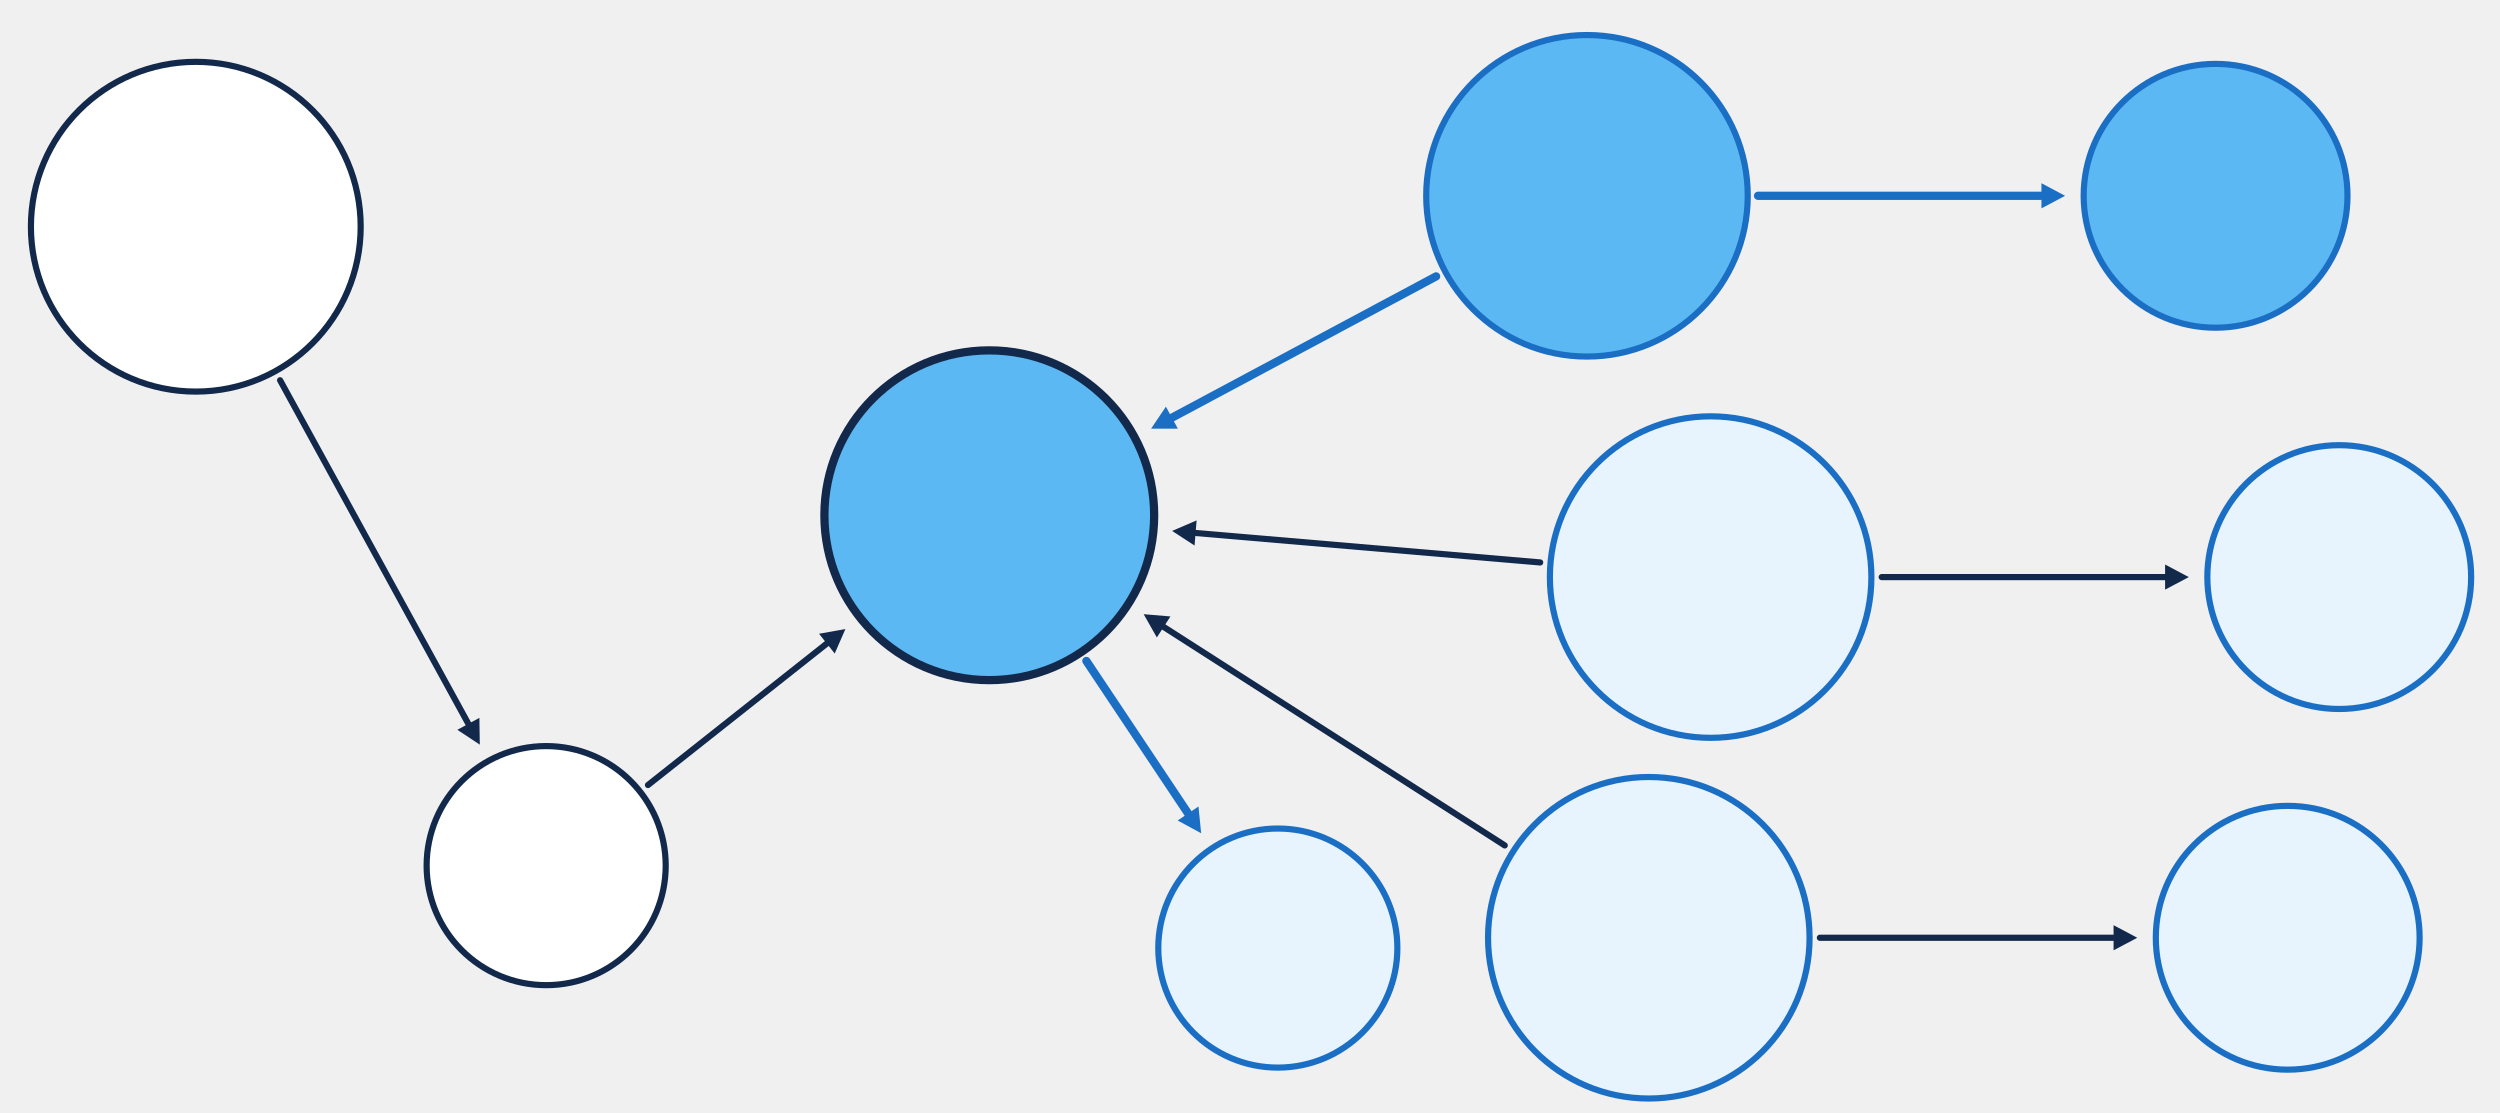
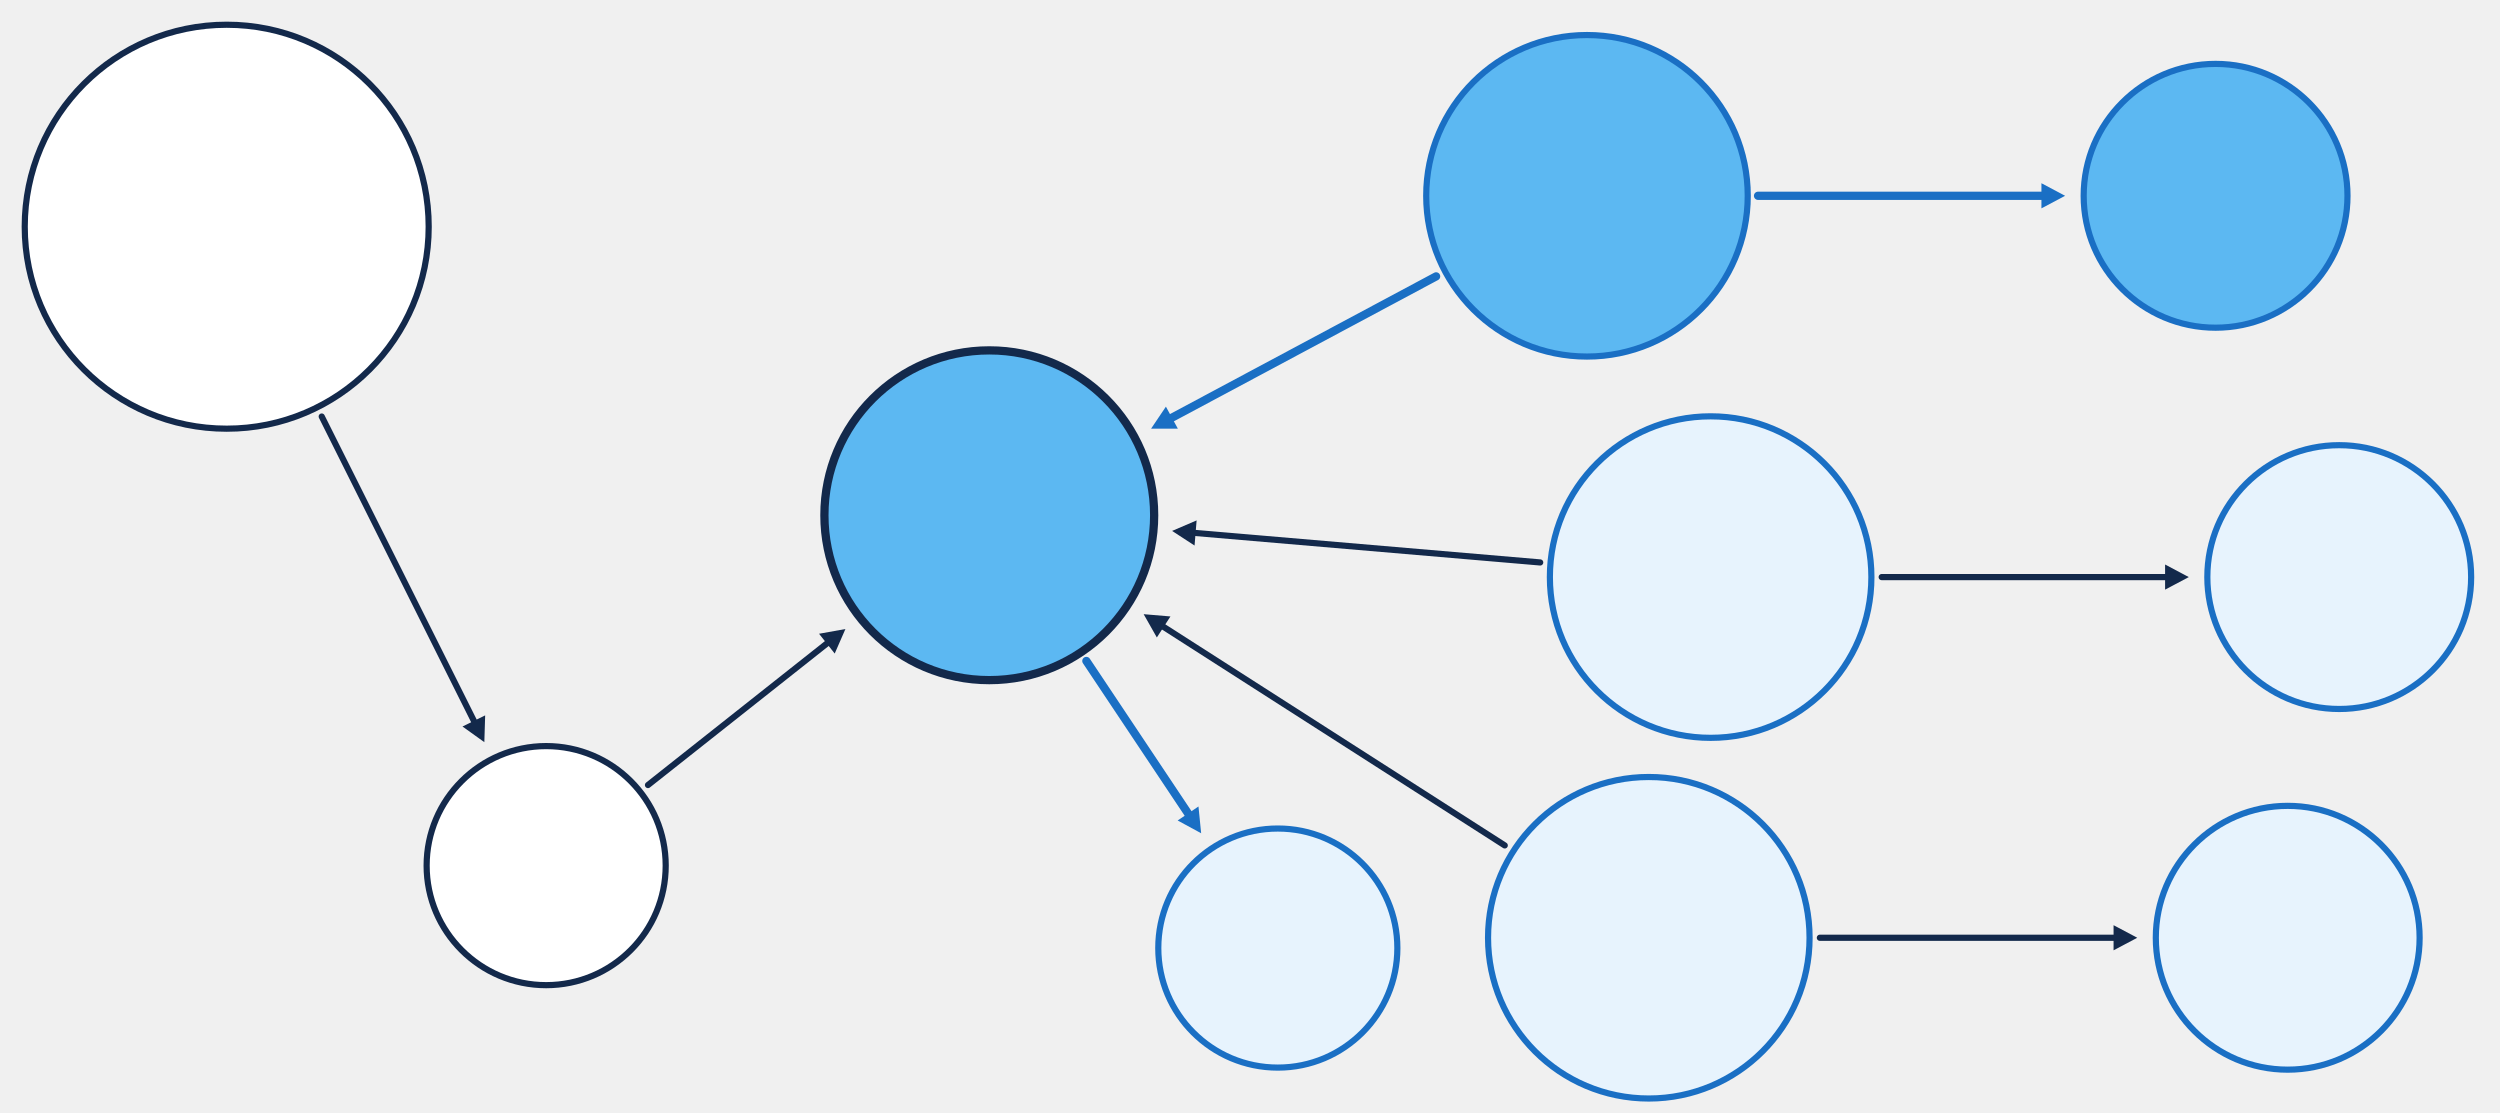
<svg xmlns="http://www.w3.org/2000/svg" viewBox="0 0 1213 540" width="1213" height="540">
-   <path d="M 135.9,184.5 L 228.4,353.3" stroke="#13294B" stroke-width="3" fill="none" stroke-linecap="round" stroke-linejoin="round" />
-   <polygon points="232.8,361.3 221.9,354.1 232.6,348.3" fill="#13294B" stroke="none" stroke-width="0" stroke-linecap="round" stroke-linejoin="round" />
+   <path d="M 156.1,202.1 L 231.0,351.9" stroke="#13294B" stroke-width="3" fill="none" stroke-linecap="round" stroke-linejoin="round" />
+   <polygon points="235.0,360.1 224.4,352.5 235.4,347.1" fill="#13294B" stroke="none" stroke-width="0" stroke-linecap="round" stroke-linejoin="round" />
  <path d="M 314.4,380.9 L 403.0,310.8" stroke="#13294B" stroke-width="3" fill="none" stroke-linecap="round" stroke-linejoin="round" />
  <polygon points="410.2,305.2 405.0,317.1 397.4,307.5" fill="#13294B" stroke="none" stroke-width="0" stroke-linecap="round" stroke-linejoin="round" />
  <path d="M 696.8,134.1 L 566.5,203.8" stroke="#1A6FC4" stroke-width="4" fill="none" stroke-linecap="round" stroke-linejoin="round" />
  <polygon points="558.5,208.0 565.7,197.3 571.5,208.0" fill="#1A6FC4" stroke="none" stroke-width="0" stroke-linecap="round" stroke-linejoin="round" />
  <path d="M 747.3,272.9 L 577.7,258.4" stroke="#13294B" stroke-width="3" fill="none" stroke-linecap="round" stroke-linejoin="round" />
  <polygon points="568.7,257.6 580.6,252.5 579.6,264.7" fill="#13294B" stroke="none" stroke-width="0" stroke-linecap="round" stroke-linejoin="round" />
  <path d="M 730.1,410.2 L 562.6,302.9" stroke="#13294B" stroke-width="3" fill="none" stroke-linecap="round" stroke-linejoin="round" />
  <polygon points="554.9,298.0 567.9,299.1 561.3,309.3" fill="#13294B" stroke="none" stroke-width="0" stroke-linecap="round" stroke-linejoin="round" />
  <path d="M 853.0,95.0 L 992.9,95.0" stroke="#1A6FC4" stroke-width="4" fill="none" stroke-linecap="round" stroke-linejoin="round" />
  <polygon points="1002.0,95.0 990.5,101.1 990.5,88.9" fill="#1A6FC4" stroke="none" stroke-width="0" stroke-linecap="round" stroke-linejoin="round" />
  <path d="M 913.0,280.0 L 1052.9,280.0" stroke="#13294B" stroke-width="3" fill="none" stroke-linecap="round" stroke-linejoin="round" />
  <polygon points="1062.0,280.0 1050.5,286.1 1050.5,273.9" fill="#13294B" stroke="none" stroke-width="0" stroke-linecap="round" stroke-linejoin="round" />
  <path d="M 883.0,455.0 L 1027.9,455.0" stroke="#13294B" stroke-width="3" fill="none" stroke-linecap="round" stroke-linejoin="round" />
  <polygon points="1037.0,455.0 1025.5,461.1 1025.5,448.9" fill="#13294B" stroke="none" stroke-width="0" stroke-linecap="round" stroke-linejoin="round" />
  <path d="M 527.1,320.7 L 577.8,396.7" stroke="#1A6FC4" stroke-width="4" fill="none" stroke-linecap="round" stroke-linejoin="round" />
  <polygon points="582.8,404.3 571.4,398.1 581.5,391.3" fill="#1A6FC4" stroke="none" stroke-width="0" stroke-linecap="round" stroke-linejoin="round" />
-   <circle cx="95" cy="110" r="80" fill="#FFFFFF" stroke="#13294B" stroke-width="3" stroke-linecap="round" stroke-linejoin="round" />
+   <circle cx="110" cy="110" r="98" fill="#FFFFFF" stroke="#13294B" stroke-width="3" stroke-linecap="round" stroke-linejoin="round" />
  <circle cx="265" cy="420" r="58" fill="#FFFFFF" stroke="#13294B" stroke-width="3" stroke-linecap="round" stroke-linejoin="round" />
  <circle cx="480" cy="250" r="80" fill="#5CB8F2" stroke="#13294B" stroke-width="4" stroke-linecap="round" stroke-linejoin="round" />
  <circle cx="620" cy="460" r="58" fill="#E7F3FD" stroke="#1A6FC4" stroke-width="3" stroke-linecap="round" stroke-linejoin="round" />
  <circle cx="770" cy="95" r="78" fill="#5CB8F2" stroke="#1A6FC4" stroke-width="3" stroke-linecap="round" stroke-linejoin="round" />
  <circle cx="830" cy="280" r="78" fill="#E7F3FD" stroke="#1A6FC4" stroke-width="3" stroke-linecap="round" stroke-linejoin="round" />
  <circle cx="800" cy="455" r="78" fill="#E7F3FD" stroke="#1A6FC4" stroke-width="3" stroke-linecap="round" stroke-linejoin="round" />
  <circle cx="1075" cy="95" r="64" fill="#5CB8F2" stroke="#1A6FC4" stroke-width="3" stroke-linecap="round" stroke-linejoin="round" />
  <circle cx="1135" cy="280" r="64" fill="#E7F3FD" stroke="#1A6FC4" stroke-width="3" stroke-linecap="round" stroke-linejoin="round" />
  <circle cx="1110" cy="455" r="64" fill="#E7F3FD" stroke="#1A6FC4" stroke-width="3" stroke-linecap="round" stroke-linejoin="round" />
</svg>
